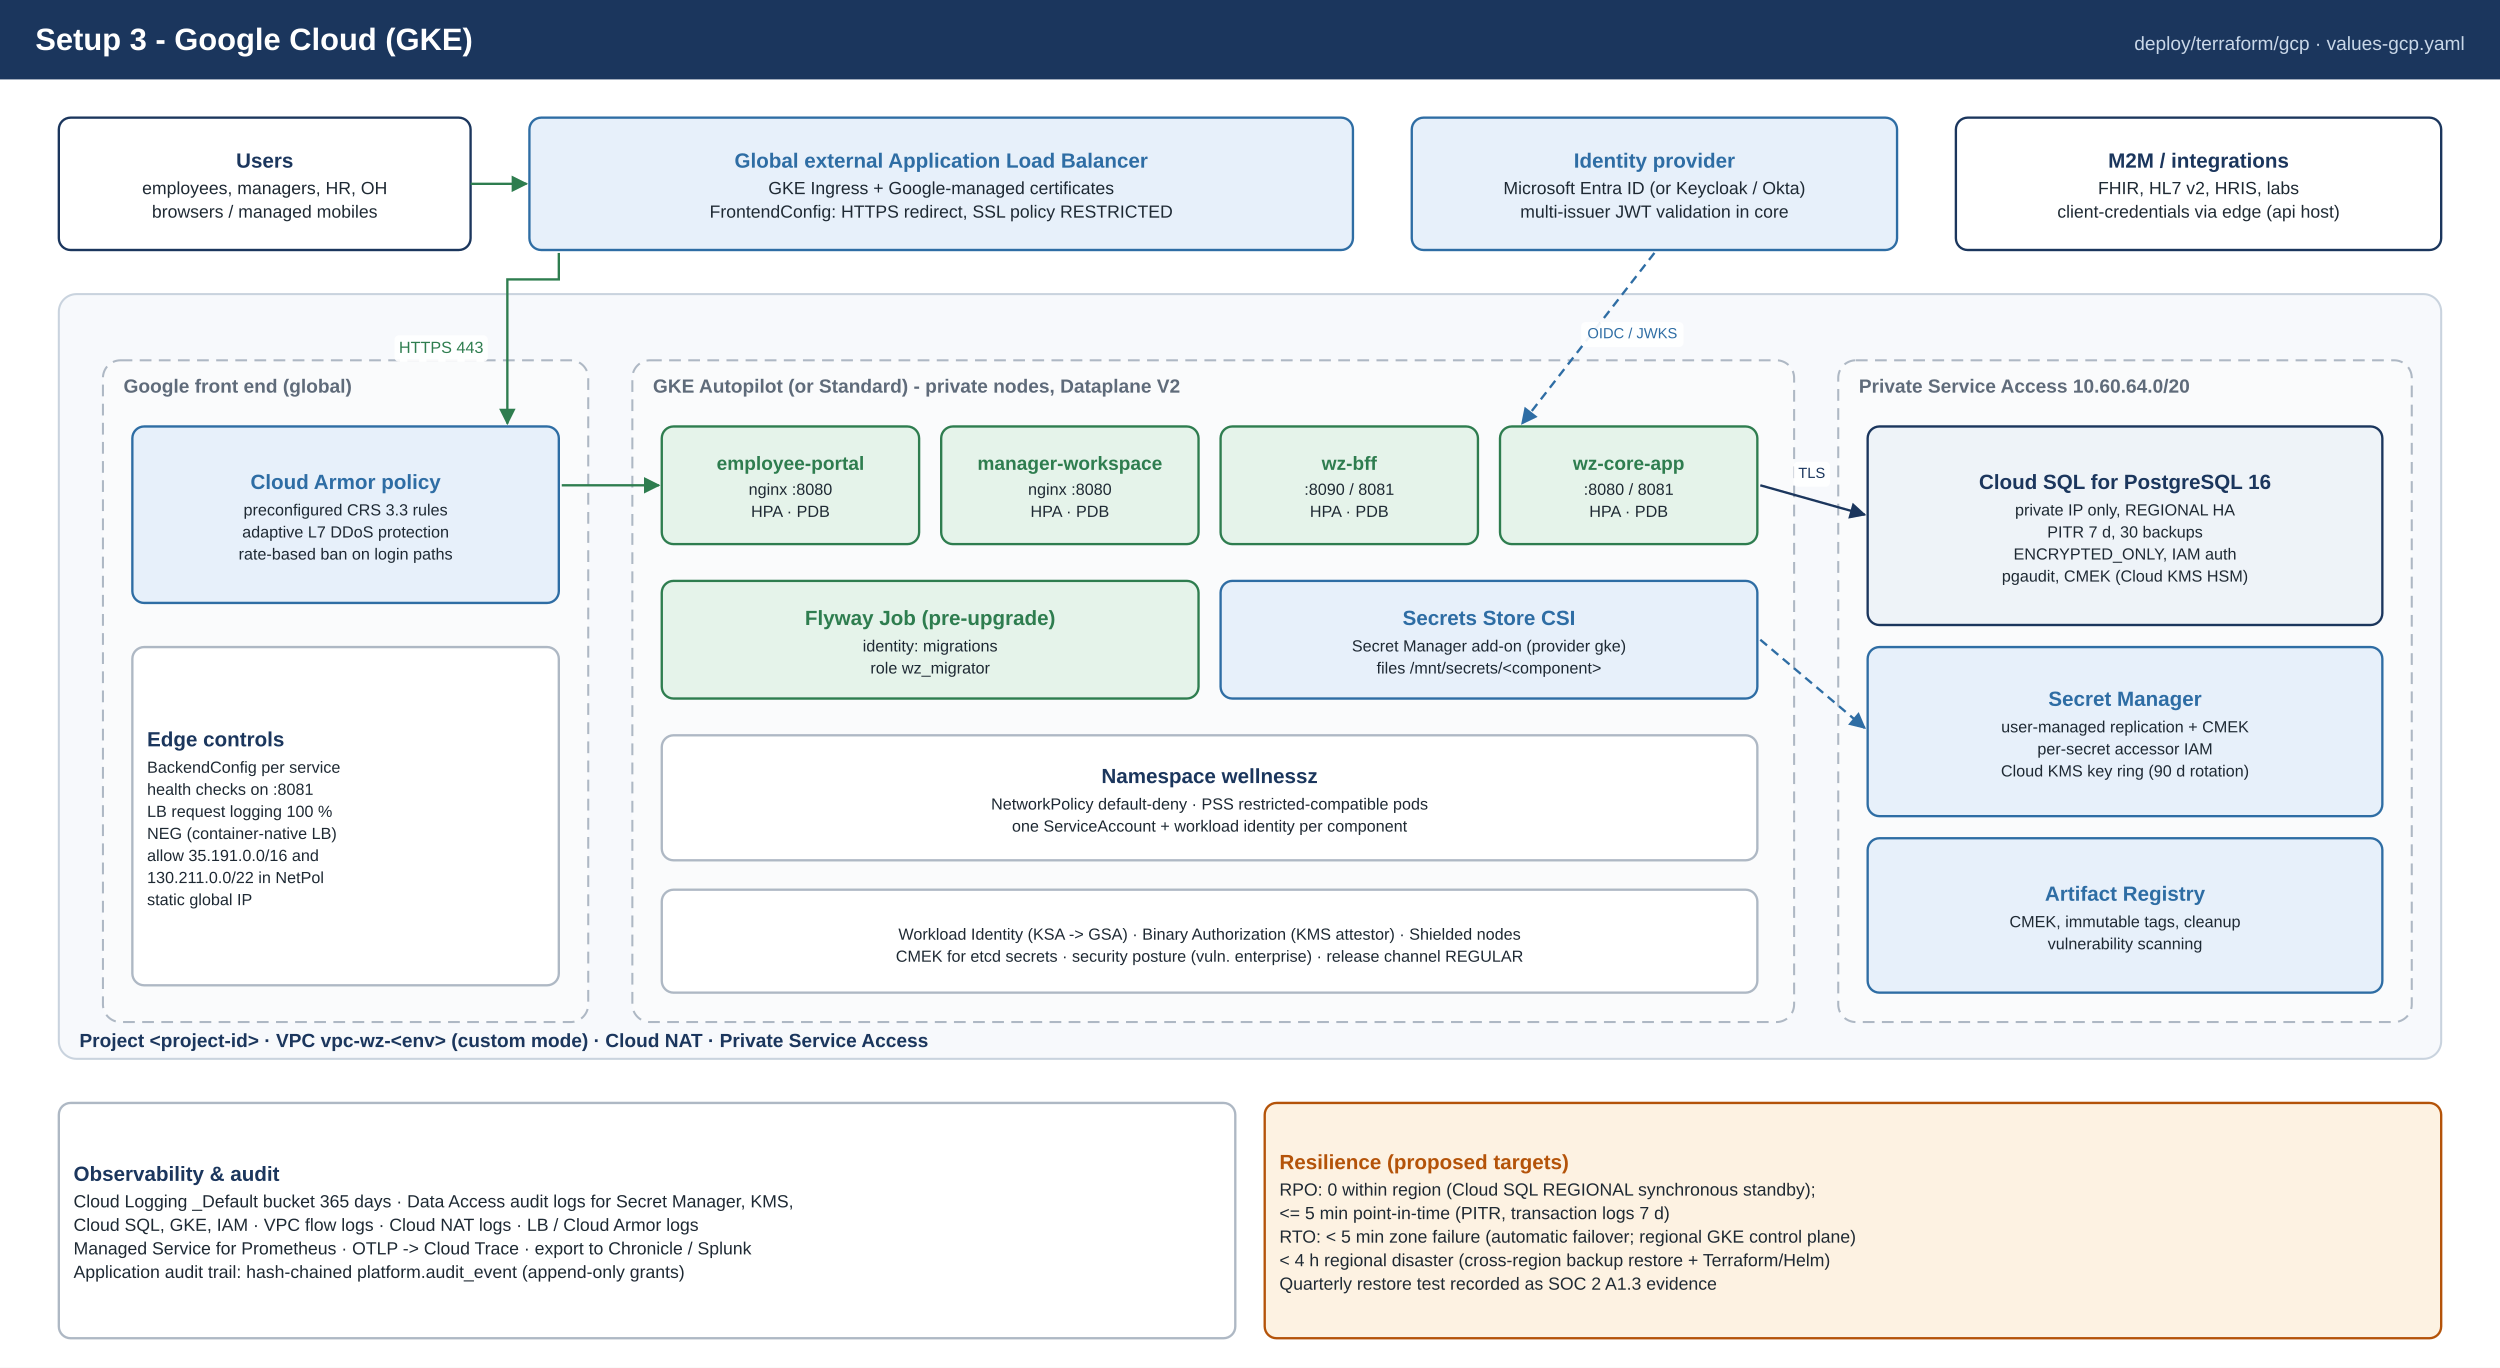
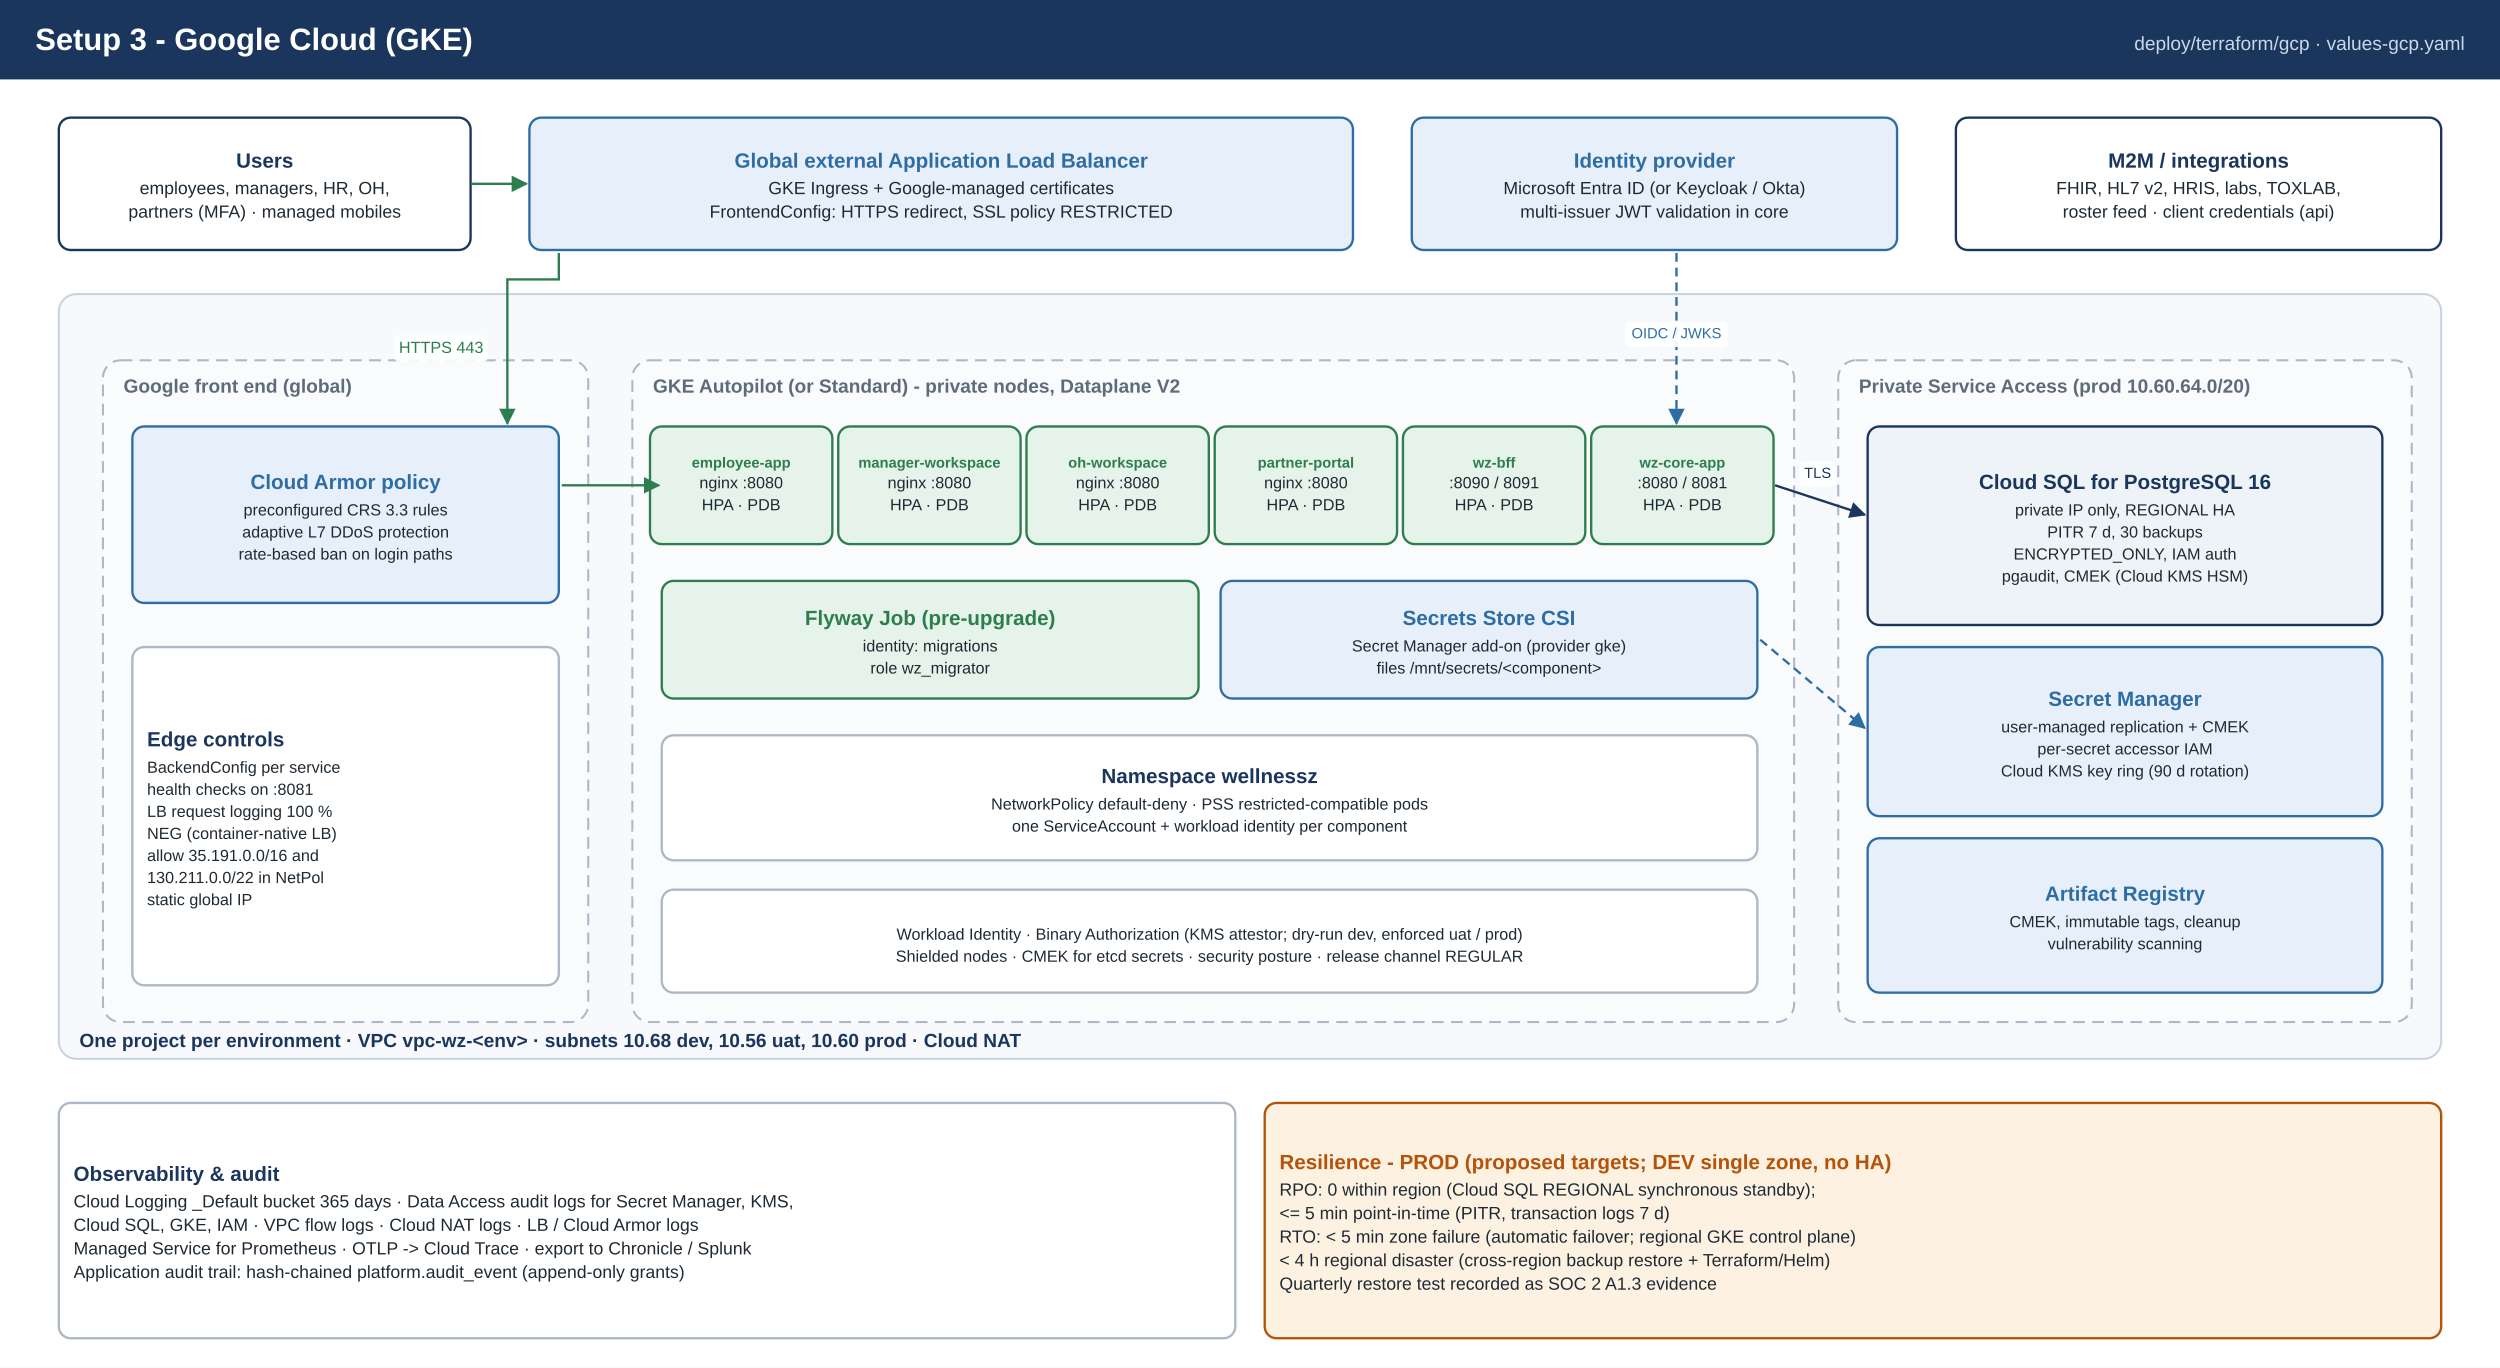
<svg xmlns="http://www.w3.org/2000/svg" width="1700" height="930" viewBox="0 0 1700 930" role="img" aria-label="Setup 3 - Google Cloud (GKE)">
  <defs>
    <marker id="eg" viewBox="0 0 10 10" refX="9" refY="5" markerWidth="7" markerHeight="7" orient="auto-start-reverse">
      <path d="M0,0 L10,5 L0,10 z" fill="#5F6B7A" />
    </marker>
    <marker id="sg" viewBox="0 0 10 10" refX="9" refY="5" markerWidth="7" markerHeight="7" orient="auto-start-reverse">
      <path d="M0,0 L10,5 L0,10 z" fill="#5F6B7A" />
    </marker>
    <marker id="eb" viewBox="0 0 10 10" refX="9" refY="5" markerWidth="7" markerHeight="7" orient="auto-start-reverse">
      <path d="M0,0 L10,5 L0,10 z" fill="#2E6DA4" />
    </marker>
    <marker id="sb" viewBox="0 0 10 10" refX="9" refY="5" markerWidth="7" markerHeight="7" orient="auto-start-reverse">
      <path d="M0,0 L10,5 L0,10 z" fill="#2E6DA4" />
    </marker>
    <marker id="egr" viewBox="0 0 10 10" refX="9" refY="5" markerWidth="7" markerHeight="7" orient="auto-start-reverse">
      <path d="M0,0 L10,5 L0,10 z" fill="#2E7D4F" />
    </marker>
    <marker id="sgr" viewBox="0 0 10 10" refX="9" refY="5" markerWidth="7" markerHeight="7" orient="auto-start-reverse">
      <path d="M0,0 L10,5 L0,10 z" fill="#2E7D4F" />
    </marker>
    <marker id="en" viewBox="0 0 10 10" refX="9" refY="5" markerWidth="7" markerHeight="7" orient="auto-start-reverse">
      <path d="M0,0 L10,5 L0,10 z" fill="#1B365D" />
    </marker>
    <marker id="sn" viewBox="0 0 10 10" refX="9" refY="5" markerWidth="7" markerHeight="7" orient="auto-start-reverse">
      <path d="M0,0 L10,5 L0,10 z" fill="#1B365D" />
    </marker>
    <marker id="ea" viewBox="0 0 10 10" refX="9" refY="5" markerWidth="7" markerHeight="7" orient="auto-start-reverse">
      <path d="M0,0 L10,5 L0,10 z" fill="#B45309" />
    </marker>
    <marker id="sa" viewBox="0 0 10 10" refX="9" refY="5" markerWidth="7" markerHeight="7" orient="auto-start-reverse">
      <path d="M0,0 L10,5 L0,10 z" fill="#B45309" />
    </marker>
  </defs>
  <rect width="100%" height="100%" fill="#FFFFFF" />
  <rect x="0" y="0" width="1700" height="54" fill="#1B365D" />
  <text x="24" y="34" font-family="Segoe UI, Helvetica Neue, Arial, sans-serif" font-size="21" font-weight="bold" fill="#FFFFFF" text-anchor="start">Setup 3 - Google Cloud (GKE)</text>
  <text x="1676" y="34" font-family="Segoe UI, Helvetica Neue, Arial, sans-serif" font-size="13" font-weight="normal" fill="#C9D7E8" text-anchor="end">deploy/terraform/gcp · values-gcp.yaml</text>
  <rect x="40" y="80" width="280" height="90" rx="8" ry="8" fill="#FFFFFF" stroke="#1B365D" stroke-width="1.6" />
  <text x="180.0" y="114.0" font-family="Segoe UI, Helvetica Neue, Arial, sans-serif" font-size="14" font-weight="bold" fill="#1B365D" text-anchor="middle">Users</text>
-   <text x="180.0" y="132.0" font-family="Segoe UI, Helvetica Neue, Arial, sans-serif" font-size="12" font-weight="normal" fill="#1E2933" text-anchor="middle">employees, managers, HR, OH</text>
-   <text x="180.0" y="148.0" font-family="Segoe UI, Helvetica Neue, Arial, sans-serif" font-size="12" font-weight="normal" fill="#1E2933" text-anchor="middle">browsers / managed mobiles</text>
+   <text x="180.0" y="132.0" font-family="Segoe UI, Helvetica Neue, Arial, sans-serif" font-size="12" font-weight="normal" fill="#1E2933" text-anchor="middle">employees, managers, HR, OH,</text>
+   <text x="180.0" y="148.0" font-family="Segoe UI, Helvetica Neue, Arial, sans-serif" font-size="12" font-weight="normal" fill="#1E2933" text-anchor="middle">partners (MFA) · managed mobiles</text>
  <rect x="360" y="80" width="560" height="90" rx="8" ry="8" fill="#E7F0FA" stroke="#2E6DA4" stroke-width="1.6" />
  <text x="640.0" y="114.0" font-family="Segoe UI, Helvetica Neue, Arial, sans-serif" font-size="14" font-weight="bold" fill="#2E6DA4" text-anchor="middle">Global external Application Load Balancer</text>
  <text x="640.0" y="132.0" font-family="Segoe UI, Helvetica Neue, Arial, sans-serif" font-size="12" font-weight="normal" fill="#1E2933" text-anchor="middle">GKE Ingress + Google-managed certificates</text>
  <text x="640.0" y="148.0" font-family="Segoe UI, Helvetica Neue, Arial, sans-serif" font-size="12" font-weight="normal" fill="#1E2933" text-anchor="middle">FrontendConfig: HTTPS redirect, SSL policy RESTRICTED</text>
  <rect x="960" y="80" width="330" height="90" rx="8" ry="8" fill="#E7F0FA" stroke="#2E6DA4" stroke-width="1.6" />
  <text x="1125.0" y="114.0" font-family="Segoe UI, Helvetica Neue, Arial, sans-serif" font-size="14" font-weight="bold" fill="#2E6DA4" text-anchor="middle">Identity provider</text>
  <text x="1125.0" y="132.0" font-family="Segoe UI, Helvetica Neue, Arial, sans-serif" font-size="12" font-weight="normal" fill="#1E2933" text-anchor="middle">Microsoft Entra ID (or Keycloak / Okta)</text>
  <text x="1125.0" y="148.0" font-family="Segoe UI, Helvetica Neue, Arial, sans-serif" font-size="12" font-weight="normal" fill="#1E2933" text-anchor="middle">multi-issuer JWT validation in core</text>
  <rect x="1330" y="80" width="330" height="90" rx="8" ry="8" fill="#FFFFFF" stroke="#1B365D" stroke-width="1.6" />
  <text x="1495.0" y="114.0" font-family="Segoe UI, Helvetica Neue, Arial, sans-serif" font-size="14" font-weight="bold" fill="#1B365D" text-anchor="middle">M2M / integrations</text>
-   <text x="1495.0" y="132.0" font-family="Segoe UI, Helvetica Neue, Arial, sans-serif" font-size="12" font-weight="normal" fill="#1E2933" text-anchor="middle">FHIR, HL7 v2, HRIS, labs</text>
-   <text x="1495.0" y="148.0" font-family="Segoe UI, Helvetica Neue, Arial, sans-serif" font-size="12" font-weight="normal" fill="#1E2933" text-anchor="middle">client-credentials via edge (api host)</text>
+   <text x="1495.0" y="132.0" font-family="Segoe UI, Helvetica Neue, Arial, sans-serif" font-size="12" font-weight="normal" fill="#1E2933" text-anchor="middle">FHIR, HL7 v2, HRIS, labs, TOXLAB,</text>
+   <text x="1495.0" y="148.0" font-family="Segoe UI, Helvetica Neue, Arial, sans-serif" font-size="12" font-weight="normal" fill="#1E2933" text-anchor="middle">roster feed · client credentials (api)</text>
  <rect x="40" y="200" width="1620" height="520" rx="12" ry="12" fill="#F7F9FC" stroke="#C9D3DE" stroke-width="1.4" />
  <text x="54" y="222" font-family="Segoe UI, Helvetica Neue, Arial, sans-serif" font-size="13" font-weight="bold" fill="#1B365D" text-anchor="start" />
-   <text x="54" y="712" font-family="Segoe UI, Helvetica Neue, Arial, sans-serif" font-size="13" font-weight="bold" fill="#1B365D" text-anchor="start">Project &lt;project-id&gt; · VPC vpc-wz-&lt;env&gt; (custom mode) · Cloud NAT · Private Service Access</text>
+   <text x="54" y="712" font-family="Segoe UI, Helvetica Neue, Arial, sans-serif" font-size="13" font-weight="bold" fill="#1B365D" text-anchor="start">One project per environment · VPC vpc-wz-&lt;env&gt; · subnets 10.68 dev, 10.56 uat, 10.60 prod · Cloud NAT</text>
  <rect x="70" y="245" width="330" height="450" rx="12" ry="12" fill="#FAFBFC" stroke="#AEB8C4" stroke-width="1.4" stroke-dasharray="8 5" />
  <text x="84" y="267" font-family="Segoe UI, Helvetica Neue, Arial, sans-serif" font-size="13" font-weight="bold" fill="#5F6B7A" text-anchor="start">Google front end (global)</text>
  <rect x="90" y="290" width="290" height="120" rx="8" ry="8" fill="#E7F0FA" stroke="#2E6DA4" stroke-width="1.6" />
  <text x="235.0" y="332.5" font-family="Segoe UI, Helvetica Neue, Arial, sans-serif" font-size="14" font-weight="bold" fill="#2E6DA4" text-anchor="middle">Cloud Armor policy</text>
  <text x="235.0" y="350.5" font-family="Segoe UI, Helvetica Neue, Arial, sans-serif" font-size="11" font-weight="normal" fill="#1E2933" text-anchor="middle">preconfigured CRS 3.3 rules</text>
  <text x="235.0" y="365.5" font-family="Segoe UI, Helvetica Neue, Arial, sans-serif" font-size="11" font-weight="normal" fill="#1E2933" text-anchor="middle">adaptive L7 DDoS protection</text>
  <text x="235.0" y="380.5" font-family="Segoe UI, Helvetica Neue, Arial, sans-serif" font-size="11" font-weight="normal" fill="#1E2933" text-anchor="middle">rate-based ban on login paths</text>
  <rect x="90" y="440" width="290" height="230" rx="8" ry="8" fill="#FFFFFF" stroke="#AEB8C4" stroke-width="1.6" />
  <text x="100" y="507.5" font-family="Segoe UI, Helvetica Neue, Arial, sans-serif" font-size="14" font-weight="bold" fill="#1B365D" text-anchor="start">Edge controls</text>
  <text x="100" y="525.5" font-family="Segoe UI, Helvetica Neue, Arial, sans-serif" font-size="11" font-weight="normal" fill="#1E2933" text-anchor="start">BackendConfig per service</text>
  <text x="100" y="540.5" font-family="Segoe UI, Helvetica Neue, Arial, sans-serif" font-size="11" font-weight="normal" fill="#1E2933" text-anchor="start">health checks on :8081</text>
  <text x="100" y="555.5" font-family="Segoe UI, Helvetica Neue, Arial, sans-serif" font-size="11" font-weight="normal" fill="#1E2933" text-anchor="start">LB request logging 100 %</text>
  <text x="100" y="570.5" font-family="Segoe UI, Helvetica Neue, Arial, sans-serif" font-size="11" font-weight="normal" fill="#1E2933" text-anchor="start">NEG (container-native LB)</text>
  <text x="100" y="585.5" font-family="Segoe UI, Helvetica Neue, Arial, sans-serif" font-size="11" font-weight="normal" fill="#1E2933" text-anchor="start">allow 35.191.0.0/16 and</text>
  <text x="100" y="600.5" font-family="Segoe UI, Helvetica Neue, Arial, sans-serif" font-size="11" font-weight="normal" fill="#1E2933" text-anchor="start">130.211.0.0/22 in NetPol</text>
  <text x="100" y="615.5" font-family="Segoe UI, Helvetica Neue, Arial, sans-serif" font-size="11" font-weight="normal" fill="#1E2933" text-anchor="start">static global IP</text>
  <rect x="430" y="245" width="790" height="450" rx="12" ry="12" fill="#FAFBFC" stroke="#AEB8C4" stroke-width="1.4" stroke-dasharray="8 5" />
  <text x="444" y="267" font-family="Segoe UI, Helvetica Neue, Arial, sans-serif" font-size="13" font-weight="bold" fill="#5F6B7A" text-anchor="start">GKE Autopilot (or Standard) - private nodes, Dataplane V2</text>
-   <rect x="450" y="290" width="175" height="80" rx="8" ry="8" fill="#E5F3EA" stroke="#2E7D4F" stroke-width="1.6" />
-   <text x="537.5" y="319.5" font-family="Segoe UI, Helvetica Neue, Arial, sans-serif" font-size="13" font-weight="bold" fill="#2E7D4F" text-anchor="middle">employee-portal</text>
-   <text x="537.5" y="336.5" font-family="Segoe UI, Helvetica Neue, Arial, sans-serif" font-size="11" font-weight="normal" fill="#1E2933" text-anchor="middle">nginx :8080</text>
-   <text x="537.5" y="351.5" font-family="Segoe UI, Helvetica Neue, Arial, sans-serif" font-size="11" font-weight="normal" fill="#1E2933" text-anchor="middle">HPA · PDB</text>
-   <rect x="640" y="290" width="175" height="80" rx="8" ry="8" fill="#E5F3EA" stroke="#2E7D4F" stroke-width="1.6" />
-   <text x="727.5" y="319.5" font-family="Segoe UI, Helvetica Neue, Arial, sans-serif" font-size="13" font-weight="bold" fill="#2E7D4F" text-anchor="middle">manager-workspace</text>
-   <text x="727.5" y="336.5" font-family="Segoe UI, Helvetica Neue, Arial, sans-serif" font-size="11" font-weight="normal" fill="#1E2933" text-anchor="middle">nginx :8080</text>
-   <text x="727.5" y="351.5" font-family="Segoe UI, Helvetica Neue, Arial, sans-serif" font-size="11" font-weight="normal" fill="#1E2933" text-anchor="middle">HPA · PDB</text>
-   <rect x="830" y="290" width="175" height="80" rx="8" ry="8" fill="#E5F3EA" stroke="#2E7D4F" stroke-width="1.6" />
-   <text x="917.5" y="319.5" font-family="Segoe UI, Helvetica Neue, Arial, sans-serif" font-size="13" font-weight="bold" fill="#2E7D4F" text-anchor="middle">wz-bff</text>
-   <text x="917.5" y="336.5" font-family="Segoe UI, Helvetica Neue, Arial, sans-serif" font-size="11" font-weight="normal" fill="#1E2933" text-anchor="middle">:8090 / 8081</text>
-   <text x="917.5" y="351.5" font-family="Segoe UI, Helvetica Neue, Arial, sans-serif" font-size="11" font-weight="normal" fill="#1E2933" text-anchor="middle">HPA · PDB</text>
-   <rect x="1020" y="290" width="175" height="80" rx="8" ry="8" fill="#E5F3EA" stroke="#2E7D4F" stroke-width="1.6" />
-   <text x="1107.5" y="319.5" font-family="Segoe UI, Helvetica Neue, Arial, sans-serif" font-size="13" font-weight="bold" fill="#2E7D4F" text-anchor="middle">wz-core-app</text>
-   <text x="1107.5" y="336.5" font-family="Segoe UI, Helvetica Neue, Arial, sans-serif" font-size="11" font-weight="normal" fill="#1E2933" text-anchor="middle">:8080 / 8081</text>
-   <text x="1107.5" y="351.5" font-family="Segoe UI, Helvetica Neue, Arial, sans-serif" font-size="11" font-weight="normal" fill="#1E2933" text-anchor="middle">HPA · PDB</text>
+   <rect x="442" y="290" width="124" height="80" rx="8" ry="8" fill="#E5F3EA" stroke="#2E7D4F" stroke-width="1.6" />
+   <text x="504.0" y="318.0" font-family="Segoe UI, Helvetica Neue, Arial, sans-serif" font-size="10" font-weight="bold" fill="#2E7D4F" text-anchor="middle">employee-app</text>
+   <text x="504.0" y="332.0" font-family="Segoe UI, Helvetica Neue, Arial, sans-serif" font-size="11" font-weight="normal" fill="#1E2933" text-anchor="middle">nginx :8080</text>
+   <text x="504.0" y="347.0" font-family="Segoe UI, Helvetica Neue, Arial, sans-serif" font-size="11" font-weight="normal" fill="#1E2933" text-anchor="middle">HPA · PDB</text>
+   <rect x="570" y="290" width="124" height="80" rx="8" ry="8" fill="#E5F3EA" stroke="#2E7D4F" stroke-width="1.6" />
+   <text x="632.0" y="318.0" font-family="Segoe UI, Helvetica Neue, Arial, sans-serif" font-size="10" font-weight="bold" fill="#2E7D4F" text-anchor="middle">manager-workspace</text>
+   <text x="632.0" y="332.0" font-family="Segoe UI, Helvetica Neue, Arial, sans-serif" font-size="11" font-weight="normal" fill="#1E2933" text-anchor="middle">nginx :8080</text>
+   <text x="632.0" y="347.0" font-family="Segoe UI, Helvetica Neue, Arial, sans-serif" font-size="11" font-weight="normal" fill="#1E2933" text-anchor="middle">HPA · PDB</text>
+   <rect x="698" y="290" width="124" height="80" rx="8" ry="8" fill="#E5F3EA" stroke="#2E7D4F" stroke-width="1.6" />
+   <text x="760.0" y="318.0" font-family="Segoe UI, Helvetica Neue, Arial, sans-serif" font-size="10" font-weight="bold" fill="#2E7D4F" text-anchor="middle">oh-workspace</text>
+   <text x="760.0" y="332.0" font-family="Segoe UI, Helvetica Neue, Arial, sans-serif" font-size="11" font-weight="normal" fill="#1E2933" text-anchor="middle">nginx :8080</text>
+   <text x="760.0" y="347.0" font-family="Segoe UI, Helvetica Neue, Arial, sans-serif" font-size="11" font-weight="normal" fill="#1E2933" text-anchor="middle">HPA · PDB</text>
+   <rect x="826" y="290" width="124" height="80" rx="8" ry="8" fill="#E5F3EA" stroke="#2E7D4F" stroke-width="1.6" />
+   <text x="888.0" y="318.0" font-family="Segoe UI, Helvetica Neue, Arial, sans-serif" font-size="10" font-weight="bold" fill="#2E7D4F" text-anchor="middle">partner-portal</text>
+   <text x="888.0" y="332.0" font-family="Segoe UI, Helvetica Neue, Arial, sans-serif" font-size="11" font-weight="normal" fill="#1E2933" text-anchor="middle">nginx :8080</text>
+   <text x="888.0" y="347.0" font-family="Segoe UI, Helvetica Neue, Arial, sans-serif" font-size="11" font-weight="normal" fill="#1E2933" text-anchor="middle">HPA · PDB</text>
+   <rect x="954" y="290" width="124" height="80" rx="8" ry="8" fill="#E5F3EA" stroke="#2E7D4F" stroke-width="1.6" />
+   <text x="1016.0" y="318.0" font-family="Segoe UI, Helvetica Neue, Arial, sans-serif" font-size="10" font-weight="bold" fill="#2E7D4F" text-anchor="middle">wz-bff</text>
+   <text x="1016.0" y="332.0" font-family="Segoe UI, Helvetica Neue, Arial, sans-serif" font-size="11" font-weight="normal" fill="#1E2933" text-anchor="middle">:8090 / 8091</text>
+   <text x="1016.0" y="347.0" font-family="Segoe UI, Helvetica Neue, Arial, sans-serif" font-size="11" font-weight="normal" fill="#1E2933" text-anchor="middle">HPA · PDB</text>
+   <rect x="1082" y="290" width="124" height="80" rx="8" ry="8" fill="#E5F3EA" stroke="#2E7D4F" stroke-width="1.6" />
+   <text x="1144.0" y="318.0" font-family="Segoe UI, Helvetica Neue, Arial, sans-serif" font-size="10" font-weight="bold" fill="#2E7D4F" text-anchor="middle">wz-core-app</text>
+   <text x="1144.0" y="332.0" font-family="Segoe UI, Helvetica Neue, Arial, sans-serif" font-size="11" font-weight="normal" fill="#1E2933" text-anchor="middle">:8080 / 8081</text>
+   <text x="1144.0" y="347.0" font-family="Segoe UI, Helvetica Neue, Arial, sans-serif" font-size="11" font-weight="normal" fill="#1E2933" text-anchor="middle">HPA · PDB</text>
  <rect x="450" y="395" width="365" height="80" rx="8" ry="8" fill="#E5F3EA" stroke="#2E7D4F" stroke-width="1.6" />
  <text x="632.5" y="425.0" font-family="Segoe UI, Helvetica Neue, Arial, sans-serif" font-size="14" font-weight="bold" fill="#2E7D4F" text-anchor="middle">Flyway Job (pre-upgrade)</text>
  <text x="632.5" y="443.0" font-family="Segoe UI, Helvetica Neue, Arial, sans-serif" font-size="11" font-weight="normal" fill="#1E2933" text-anchor="middle">identity: migrations</text>
  <text x="632.5" y="458.0" font-family="Segoe UI, Helvetica Neue, Arial, sans-serif" font-size="11" font-weight="normal" fill="#1E2933" text-anchor="middle">role wz_migrator</text>
  <rect x="830" y="395" width="365" height="80" rx="8" ry="8" fill="#E7F0FA" stroke="#2E6DA4" stroke-width="1.6" />
  <text x="1012.5" y="425.0" font-family="Segoe UI, Helvetica Neue, Arial, sans-serif" font-size="14" font-weight="bold" fill="#2E6DA4" text-anchor="middle">Secrets Store CSI</text>
  <text x="1012.5" y="443.0" font-family="Segoe UI, Helvetica Neue, Arial, sans-serif" font-size="11" font-weight="normal" fill="#1E2933" text-anchor="middle">Secret Manager add-on (provider gke)</text>
  <text x="1012.5" y="458.0" font-family="Segoe UI, Helvetica Neue, Arial, sans-serif" font-size="11" font-weight="normal" fill="#1E2933" text-anchor="middle">files /mnt/secrets/&lt;component&gt;</text>
  <rect x="450" y="500" width="745" height="85" rx="8" ry="8" fill="#FFFFFF" stroke="#AEB8C4" stroke-width="1.6" />
  <text x="822.5" y="532.5" font-family="Segoe UI, Helvetica Neue, Arial, sans-serif" font-size="14" font-weight="bold" fill="#1B365D" text-anchor="middle">Namespace wellnessz</text>
  <text x="822.5" y="550.5" font-family="Segoe UI, Helvetica Neue, Arial, sans-serif" font-size="11" font-weight="normal" fill="#1E2933" text-anchor="middle">NetworkPolicy default-deny · PSS restricted-compatible pods</text>
  <text x="822.5" y="565.5" font-family="Segoe UI, Helvetica Neue, Arial, sans-serif" font-size="11" font-weight="normal" fill="#1E2933" text-anchor="middle">one ServiceAccount + workload identity per component</text>
  <rect x="450" y="605" width="745" height="70" rx="8" ry="8" fill="#FFFFFF" stroke="#AEB8C4" stroke-width="1.6" />
-   <text x="822.5" y="639.0" font-family="Segoe UI, Helvetica Neue, Arial, sans-serif" font-size="11" font-weight="normal" fill="#1E2933" text-anchor="middle">Workload Identity (KSA -&gt; GSA) · Binary Authorization (KMS attestor) · Shielded nodes</text>
-   <text x="822.5" y="654.0" font-family="Segoe UI, Helvetica Neue, Arial, sans-serif" font-size="11" font-weight="normal" fill="#1E2933" text-anchor="middle">CMEK for etcd secrets · security posture (vuln. enterprise) · release channel REGULAR</text>
+   <text x="822.5" y="639.0" font-family="Segoe UI, Helvetica Neue, Arial, sans-serif" font-size="11" font-weight="normal" fill="#1E2933" text-anchor="middle">Workload Identity · Binary Authorization (KMS attestor; dry-run dev, enforced uat / prod)</text>
+   <text x="822.5" y="654.0" font-family="Segoe UI, Helvetica Neue, Arial, sans-serif" font-size="11" font-weight="normal" fill="#1E2933" text-anchor="middle">Shielded nodes · CMEK for etcd secrets · security posture · release channel REGULAR</text>
  <rect x="1250" y="245" width="390" height="450" rx="12" ry="12" fill="#FAFBFC" stroke="#AEB8C4" stroke-width="1.4" stroke-dasharray="8 5" />
-   <text x="1264" y="267" font-family="Segoe UI, Helvetica Neue, Arial, sans-serif" font-size="13" font-weight="bold" fill="#5F6B7A" text-anchor="start">Private Service Access 10.60.64.0/20</text>
+   <text x="1264" y="267" font-family="Segoe UI, Helvetica Neue, Arial, sans-serif" font-size="13" font-weight="bold" fill="#5F6B7A" text-anchor="start">Private Service Access (prod 10.60.64.0/20)</text>
  <rect x="1270" y="290" width="350" height="135" rx="8" ry="8" fill="#EEF3F8" stroke="#1B365D" stroke-width="1.6" />
  <text x="1445.0" y="332.5" font-family="Segoe UI, Helvetica Neue, Arial, sans-serif" font-size="14" font-weight="bold" fill="#1B365D" text-anchor="middle">Cloud SQL for PostgreSQL 16</text>
  <text x="1445.0" y="350.5" font-family="Segoe UI, Helvetica Neue, Arial, sans-serif" font-size="11" font-weight="normal" fill="#1E2933" text-anchor="middle">private IP only, REGIONAL HA</text>
  <text x="1445.0" y="365.5" font-family="Segoe UI, Helvetica Neue, Arial, sans-serif" font-size="11" font-weight="normal" fill="#1E2933" text-anchor="middle">PITR 7 d, 30 backups</text>
  <text x="1445.0" y="380.5" font-family="Segoe UI, Helvetica Neue, Arial, sans-serif" font-size="11" font-weight="normal" fill="#1E2933" text-anchor="middle">ENCRYPTED_ONLY, IAM auth</text>
  <text x="1445.0" y="395.5" font-family="Segoe UI, Helvetica Neue, Arial, sans-serif" font-size="11" font-weight="normal" fill="#1E2933" text-anchor="middle">pgaudit, CMEK (Cloud KMS HSM)</text>
  <rect x="1270" y="440" width="350" height="115" rx="8" ry="8" fill="#E7F0FA" stroke="#2E6DA4" stroke-width="1.6" />
  <text x="1445.0" y="480.0" font-family="Segoe UI, Helvetica Neue, Arial, sans-serif" font-size="14" font-weight="bold" fill="#2E6DA4" text-anchor="middle">Secret Manager</text>
  <text x="1445.0" y="498.0" font-family="Segoe UI, Helvetica Neue, Arial, sans-serif" font-size="11" font-weight="normal" fill="#1E2933" text-anchor="middle">user-managed replication + CMEK</text>
  <text x="1445.0" y="513.0" font-family="Segoe UI, Helvetica Neue, Arial, sans-serif" font-size="11" font-weight="normal" fill="#1E2933" text-anchor="middle">per-secret accessor IAM</text>
  <text x="1445.0" y="528.0" font-family="Segoe UI, Helvetica Neue, Arial, sans-serif" font-size="11" font-weight="normal" fill="#1E2933" text-anchor="middle">Cloud KMS key ring (90 d rotation)</text>
  <rect x="1270" y="570" width="350" height="105" rx="8" ry="8" fill="#E7F0FA" stroke="#2E6DA4" stroke-width="1.6" />
  <text x="1445.0" y="612.5" font-family="Segoe UI, Helvetica Neue, Arial, sans-serif" font-size="14" font-weight="bold" fill="#2E6DA4" text-anchor="middle">Artifact Registry</text>
  <text x="1445.0" y="630.5" font-family="Segoe UI, Helvetica Neue, Arial, sans-serif" font-size="11" font-weight="normal" fill="#1E2933" text-anchor="middle">CMEK, immutable tags, cleanup</text>
  <text x="1445.0" y="645.5" font-family="Segoe UI, Helvetica Neue, Arial, sans-serif" font-size="11" font-weight="normal" fill="#1E2933" text-anchor="middle">vulnerability scanning</text>
  <rect x="40" y="750" width="800" height="160" rx="8" ry="8" fill="#FFFFFF" stroke="#AEB8C4" stroke-width="1.6" />
  <text x="50" y="803.0" font-family="Segoe UI, Helvetica Neue, Arial, sans-serif" font-size="14" font-weight="bold" fill="#1B365D" text-anchor="start">Observability &amp; audit</text>
  <text x="50" y="821.0" font-family="Segoe UI, Helvetica Neue, Arial, sans-serif" font-size="12" font-weight="normal" fill="#1E2933" text-anchor="start">Cloud Logging _Default bucket 365 days · Data Access audit logs for Secret Manager, KMS,</text>
  <text x="50" y="837.0" font-family="Segoe UI, Helvetica Neue, Arial, sans-serif" font-size="12" font-weight="normal" fill="#1E2933" text-anchor="start">Cloud SQL, GKE, IAM · VPC flow logs · Cloud NAT logs · LB / Cloud Armor logs</text>
  <text x="50" y="853.0" font-family="Segoe UI, Helvetica Neue, Arial, sans-serif" font-size="12" font-weight="normal" fill="#1E2933" text-anchor="start">Managed Service for Prometheus · OTLP -&gt; Cloud Trace · export to Chronicle / Splunk</text>
  <text x="50" y="869.0" font-family="Segoe UI, Helvetica Neue, Arial, sans-serif" font-size="12" font-weight="normal" fill="#1E2933" text-anchor="start">Application audit trail: hash-chained platform.audit_event (append-only grants)</text>
  <rect x="860" y="750" width="800" height="160" rx="8" ry="8" fill="#FDF2E2" stroke="#B45309" stroke-width="1.6" />
-   <text x="870" y="795.0" font-family="Segoe UI, Helvetica Neue, Arial, sans-serif" font-size="14" font-weight="bold" fill="#B45309" text-anchor="start">Resilience (proposed targets)</text>
+   <text x="870" y="795.0" font-family="Segoe UI, Helvetica Neue, Arial, sans-serif" font-size="14" font-weight="bold" fill="#B45309" text-anchor="start">Resilience - PROD (proposed targets; DEV single zone, no HA)</text>
  <text x="870" y="813.0" font-family="Segoe UI, Helvetica Neue, Arial, sans-serif" font-size="12" font-weight="normal" fill="#1E2933" text-anchor="start">RPO: 0 within region (Cloud SQL REGIONAL synchronous standby);</text>
  <text x="870" y="829.0" font-family="Segoe UI, Helvetica Neue, Arial, sans-serif" font-size="12" font-weight="normal" fill="#1E2933" text-anchor="start">      &lt;= 5 min point-in-time (PITR, transaction logs 7 d)</text>
  <text x="870" y="845.0" font-family="Segoe UI, Helvetica Neue, Arial, sans-serif" font-size="12" font-weight="normal" fill="#1E2933" text-anchor="start">RTO: &lt; 5 min zone failure (automatic failover; regional GKE control plane)</text>
  <text x="870" y="861.0" font-family="Segoe UI, Helvetica Neue, Arial, sans-serif" font-size="12" font-weight="normal" fill="#1E2933" text-anchor="start">      &lt; 4 h regional disaster (cross-region backup restore + Terraform/Helm)</text>
  <text x="870" y="877.0" font-family="Segoe UI, Helvetica Neue, Arial, sans-serif" font-size="12" font-weight="normal" fill="#1E2933" text-anchor="start">Quarterly restore test recorded as SOC 2 A1.3 evidence</text>
  <path d="M 320 125 L 358 125" fill="none" stroke="#2E7D4F" stroke-width="1.6" marker-end="url(#egr)" />
  <path d="M 380 172 L 380 190 L 345 190 L 345 288" fill="none" stroke="#2E7D4F" stroke-width="1.6" marker-end="url(#egr)" />
  <rect x="268.28" y="228" width="63.44" height="18" fill="#FFFFFF" fill-opacity="0.92" rx="3" />
  <text x="300" y="240" font-family="Segoe UI, Helvetica Neue, Arial, sans-serif" font-size="11" font-weight="normal" fill="#2E7D4F" text-anchor="middle">HTTPS 443</text>
  <path d="M 382 330 L 448 330" fill="none" stroke="#2E7D4F" stroke-width="1.6" marker-end="url(#egr)" />
-   <path d="M 1197 330 L 1268 350" fill="none" stroke="#1B365D" stroke-width="1.6" marker-end="url(#en)" />
-   <rect x="1219.6" y="314" width="24.8" height="17" fill="#FFFFFF" fill-opacity="0.92" rx="3" />
-   <text x="1232" y="325" font-family="Segoe UI, Helvetica Neue, Arial, sans-serif" font-size="10" font-weight="normal" fill="#1B365D" text-anchor="middle">TLS</text>
+   <path d="M 1207 330 L 1268 350" fill="none" stroke="#1B365D" stroke-width="1.6" marker-end="url(#en)" />
+   <rect x="1223.6" y="314" width="24.8" height="17" fill="#FFFFFF" fill-opacity="0.92" rx="3" />
+   <text x="1236" y="325" font-family="Segoe UI, Helvetica Neue, Arial, sans-serif" font-size="10" font-weight="normal" fill="#1B365D" text-anchor="middle">TLS</text>
  <path d="M 1197 435 L 1268 495" fill="none" stroke="#2E6DA4" stroke-width="1.6" stroke-dasharray="6 4" marker-end="url(#eb)" />
-   <path d="M 1125 172 L 1035 288" fill="none" stroke="#2E6DA4" stroke-width="1.6" stroke-dasharray="6 4" marker-end="url(#eb)" />
-   <rect x="1075.2" y="219" width="69.6" height="17" fill="#FFFFFF" fill-opacity="0.92" rx="3" />
-   <text x="1110" y="230" font-family="Segoe UI, Helvetica Neue, Arial, sans-serif" font-size="10" font-weight="normal" fill="#2E6DA4" text-anchor="middle">OIDC / JWKS</text>
+   <path d="M 1140 172 L 1140 288" fill="none" stroke="#2E6DA4" stroke-width="1.6" stroke-dasharray="6 4" marker-end="url(#eb)" />
+   <rect x="1105.2" y="219" width="69.6" height="17" fill="#FFFFFF" fill-opacity="0.92" rx="3" />
+   <text x="1140" y="230" font-family="Segoe UI, Helvetica Neue, Arial, sans-serif" font-size="10" font-weight="normal" fill="#2E6DA4" text-anchor="middle">OIDC / JWKS</text>
</svg>
